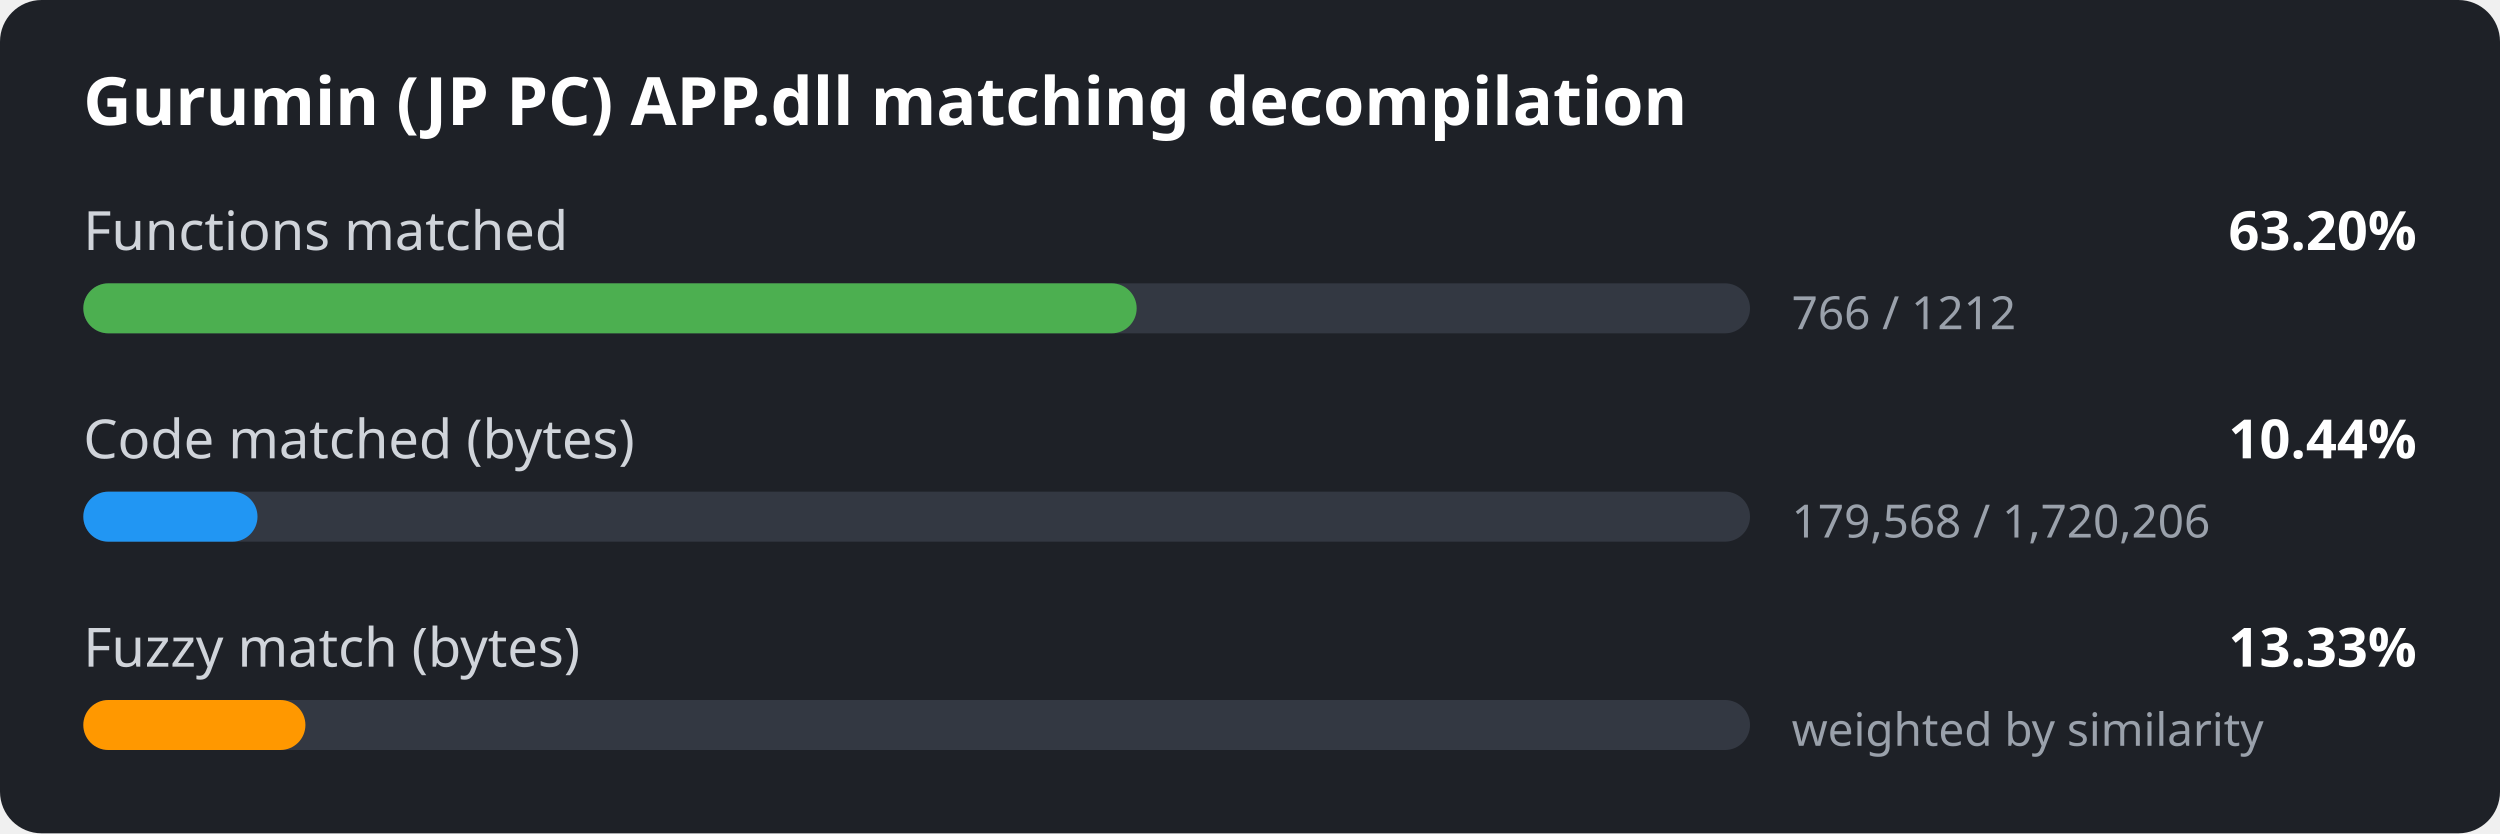
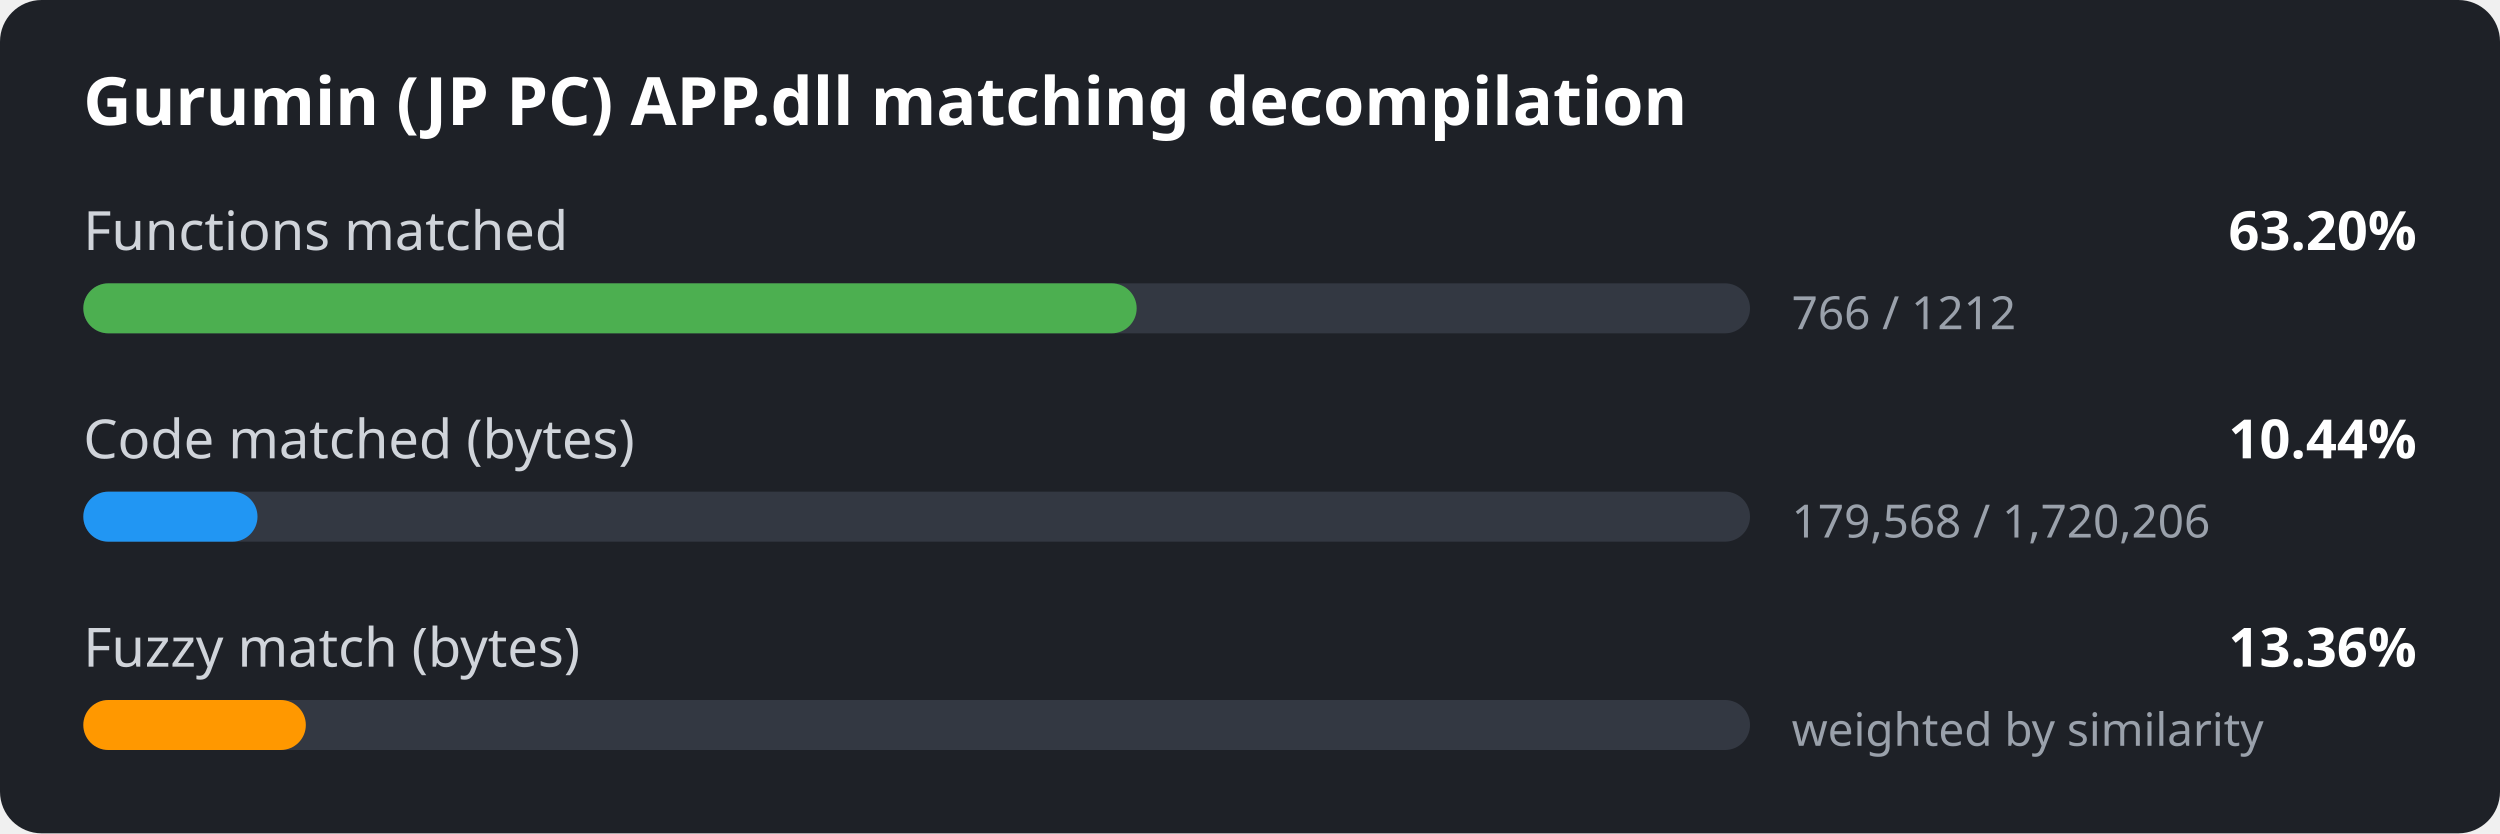
<svg xmlns="http://www.w3.org/2000/svg" width="600" height="200" viewBox="0 0 600 200">
  <style>
.bg { fill: #1e2127; }
.title { font: 600 16px sans-serif; fill: #ffffff; }
.label { font: 13px sans-serif; fill: #d0d4da; }
.value { font: 600 13px sans-serif; fill: #ffffff; }
.detail { font: 11px sans-serif; fill: #9aa1ab; }
.track { fill: #333842; }
</style>
  <rect width="600" height="200" rx="10" class="bg" />
  <text x="20" y="30" class="title">Gurumin (JP PC) APP.dll matching decompilation</text>
  <text x="20" y="60" class="label">Functions matched</text>
  <text x="580" y="60" class="value" text-anchor="end">63.20%</text>
  <rect x="20" y="68" width="400" height="12" rx="6" class="track" />
  <rect x="20" y="68" width="252.8" height="12" rx="6" fill="#4caf50" />
  <text x="430" y="79" class="detail">766 / 1212</text>
  <text x="20" y="110" class="label">Code matched (bytes)</text>
  <text x="580" y="110" class="value" text-anchor="end">10.44%</text>
  <rect x="20" y="118" width="400" height="12" rx="6" class="track" />
  <rect x="20" y="118" width="41.8" height="12" rx="6" fill="#2196f3" />
  <text x="430" y="129" class="detail">179,568 / 1,720,206</text>
  <text x="20" y="160" class="label">Fuzzy match (bytes)</text>
-   <text x="580" y="160" class="value" text-anchor="end">13.33%</text>
+   <text x="580" y="160" class="value" text-anchor="end">13.36%</text>
  <rect x="20" y="168" width="400" height="12" rx="6" class="track" />
-   <rect x="20" y="168" width="53.3" height="12" rx="6" fill="#ff9800" />
+   <rect x="20" y="168" width="53.4" height="12" rx="6" fill="#ff9800" />
  <text x="430" y="179" class="detail">weighted by similarity</text>
</svg>
